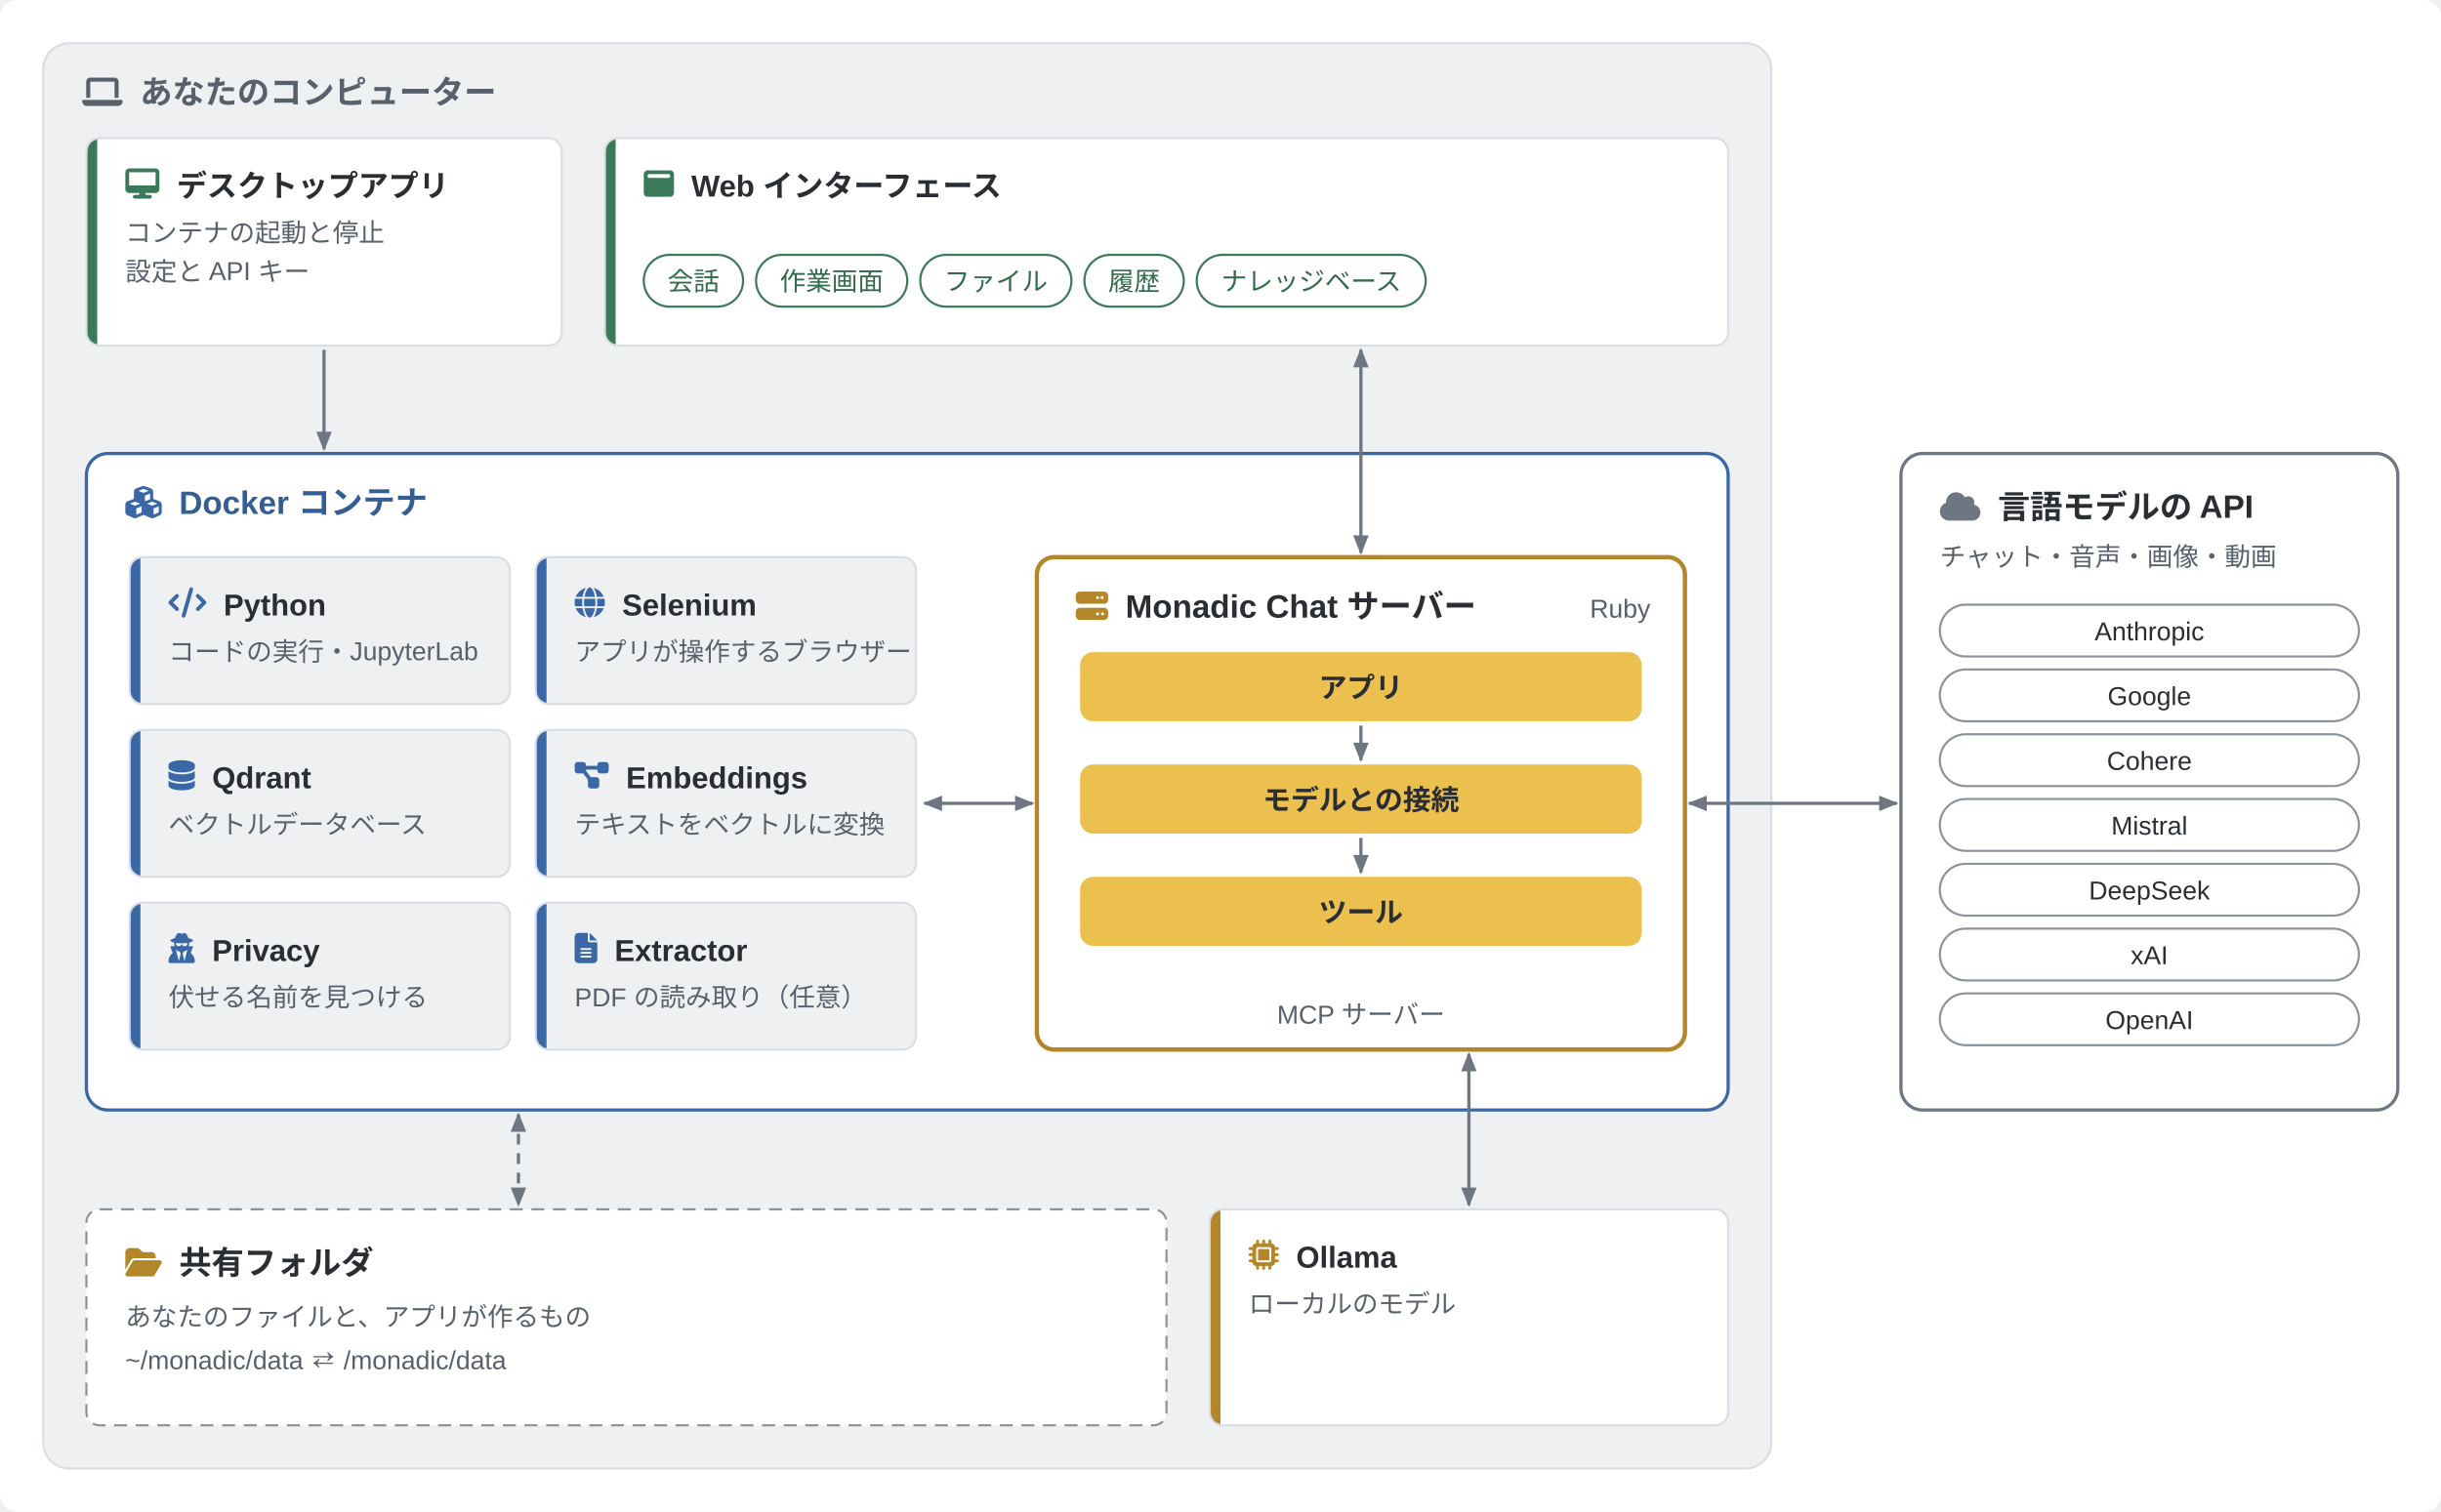
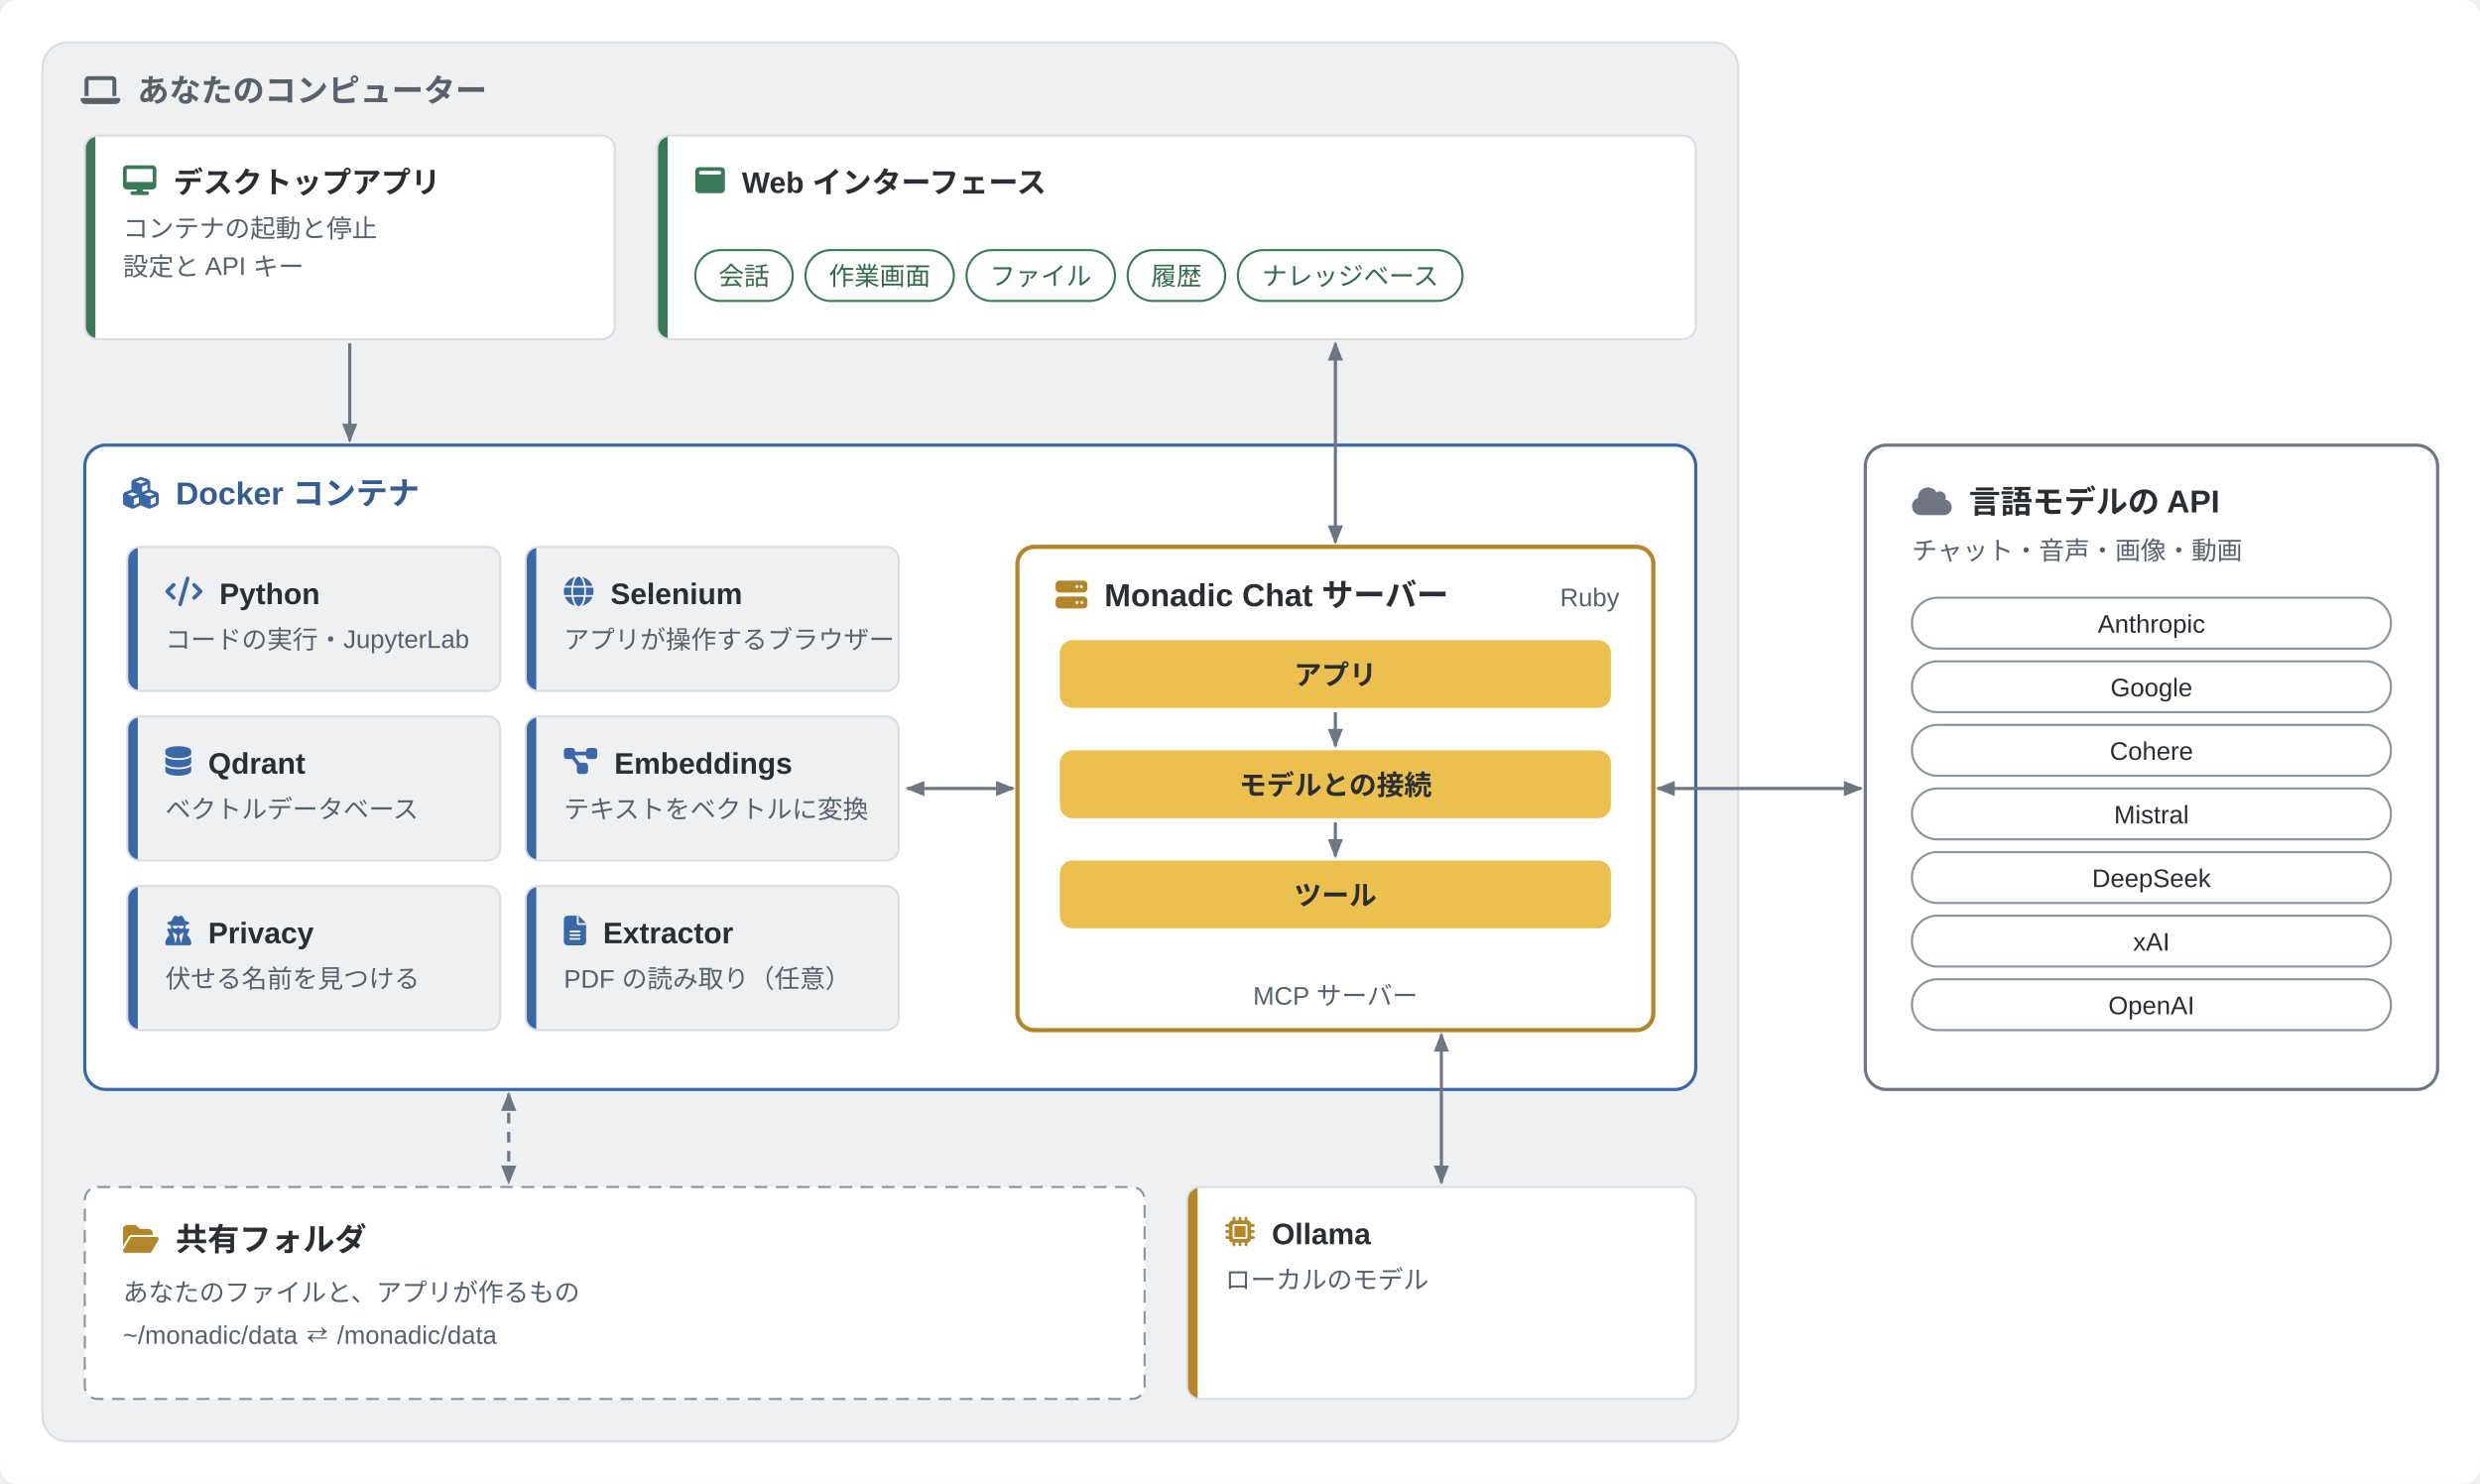
- <svg xmlns="http://www.w3.org/2000/svg" width="1130" height="700" viewBox="0 0 1130 700" font-family="-apple-system, 'Hiragino Sans', 'Noto Sans JP', 'Helvetica Neue', Arial, sans-serif">
+ <svg xmlns="http://www.w3.org/2000/svg" width="1170" height="700" viewBox="0 0 1170 700" font-family="-apple-system, 'Hiragino Sans', 'Noto Sans JP', 'Helvetica Neue', Arial, sans-serif">
  <defs>
    <symbol id="i-solid-cloud" viewBox="0 -448 640 512">
      <path transform="scale(1 -1)" d="M0 112Q2 51 42 10Q83 -30 144 -32H512Q566 -31 603 5Q639 42 640 96Q639 143 611 177Q582 212 538 221Q544 238 544 256Q543 297 516 324Q489 351 448 352Q418 352 395 336Q373 372 337 394Q301 415 256 416Q188 414 143 369Q98 324 96 256Q96 252 96 248Q96 248 96 248Q53 232 27 196Q1 160 0 112Z" />
    </symbol>
    <symbol id="i-solid-code" viewBox="0 -448 640 512">
      <path transform="scale(1 -1)" d="M393 447Q380 450 368 444Q357 438 353 425L225 -23Q222 -36 228 -48Q234 -59 247 -63Q260 -66 272 -60Q283 -54 287 -41L415 407Q418 420 412 432Q406 443 393 447ZM473 327Q464 317 464 304Q464 291 473 281L563 192L473 103Q464 93 464 80Q464 67 473 57Q483 48 496 48Q509 48 519 57L631 169Q640 179 640 192Q640 205 631 215L519 327Q509 336 496 336Q483 336 473 327ZM167 327Q157 336 144 336Q131 336 121 327L9 215Q0 205 0 192Q0 179 9 169L121 57Q131 48 144 48Q157 48 167 57Q176 67 176 80Q176 93 167 103L77 192L167 281Q176 291 176 304Q176 317 167 327Z" />
    </symbol>
    <symbol id="i-solid-cubes" viewBox="0 -448 576 512">
      <path transform="scale(1 -1)" d="M291 399 369 370 291 399 369 370 288 338 207 370 285 399Q288 400 291 399ZM136 355V243V355V243Q134 243 132 242L36 206Q2 191 0 153V34Q1 -1 34 -17L130 -59Q152 -69 175 -59L288 -10L402 -59Q424 -69 447 -59L543 -17Q575 -2 576 34V153Q574 191 540 206L444 242Q442 243 440 243Q440 243 440 243V355Q438 393 404 408L308 444Q288 452 268 444L172 408Q138 393 136 355ZM392 237 310 206 392 237 310 206V295L392 327V237ZM155 197 233 167 155 197 233 167 152 136 71 167 149 197Q152 198 155 197ZM174 -7V93V-7V93L256 125V29L174 -7ZM421 197Q424 198 427 197L505 167L424 136L343 167L421 197ZM523 27 446 -7 523 27 446 -7V93L528 125V34Q528 29 523 27Z" />
    </symbol>
    <symbol id="i-solid-database" viewBox="0 -448 448 512">
      <path transform="scale(1 -1)" d="M448 368V320V368V320Q446 286 382 263Q319 241 224 240Q129 241 66 263Q2 286 0 320V368Q2 402 66 425Q129 447 224 448Q319 447 382 425Q446 402 448 368ZM393 233Q425 244 448 262V160Q446 126 382 103Q319 81 224 80Q129 81 66 103Q2 126 0 160V262Q23 244 55 233Q125 209 224 208Q323 209 393 233ZM0 102Q23 84 55 73Q125 49 224 48Q323 49 393 73Q425 84 448 102V16Q446 -18 382 -41Q319 -63 224 -64Q129 -63 66 -41Q2 -18 0 16V102Z" />
    </symbol>
    <symbol id="i-solid-desktop" viewBox="0 -448 576 512">
      <path transform="scale(1 -1)" d="M64 448Q37 447 19 429Q1 411 0 384V96Q1 69 19 51Q37 33 64 32H240L229 0H160Q146 0 137 -9Q128 -18 128 -32Q128 -46 137 -55Q146 -64 160 -64H416Q430 -64 439 -55Q448 -46 448 -32Q448 -18 439 -9Q430 0 416 0H347L336 32H512Q539 33 557 51Q575 69 576 96V384Q575 411 557 429Q539 447 512 448H64ZM512 384V160V384V160H64V384H512Z" />
    </symbol>
    <symbol id="i-solid-diagram-project" viewBox="0 -448 576 512">
      <path transform="scale(1 -1)" d="M0 368Q1 388 14 402Q28 415 48 416H144Q164 415 178 402Q191 388 192 368V352H384V368Q385 388 398 402Q412 415 432 416H528Q548 415 562 402Q575 388 576 368V272Q575 252 562 238Q548 225 528 224H432Q412 225 398 238Q385 252 384 272V288H192V272Q192 269 192 267L272 160H368Q388 159 402 146Q415 132 416 112V16Q415 -4 402 -18Q388 -31 368 -32H272Q252 -31 238 -18Q225 -4 224 16V112Q224 115 224 117L144 224H48Q28 225 14 238Q1 252 0 272V368Z" />
    </symbol>
    <symbol id="i-solid-file-lines" viewBox="0 -448 384 512">
      <path transform="scale(1 -1)" d="M64 448Q37 447 19 429Q1 411 0 384V0Q1 -27 19 -45Q37 -63 64 -64H320Q347 -63 365 -45Q383 -27 384 0V288H256Q242 288 233 297Q224 306 224 320V448H64ZM256 448V320V448V320H384L256 448ZM112 192H272H112H272Q287 191 288 176Q287 161 272 160H112Q97 161 96 176Q97 191 112 192ZM112 128H272H112H272Q287 127 288 112Q287 97 272 96H112Q97 97 96 112Q97 127 112 128ZM112 64H272H112H272Q287 63 288 48Q287 33 272 32H112Q97 33 96 48Q97 63 112 64Z" />
    </symbol>
    <symbol id="i-solid-folder-open" viewBox="0 -448 576 512">
      <path transform="scale(1 -1)" d="M89 224 0 72 89 224 0 72V352Q1 379 19 397Q37 415 64 416H182Q208 416 227 397L253 371Q272 352 299 352H416Q443 351 461 333Q479 315 480 288V256H144Q108 255 89 224ZM116 208Q126 223 144 224H544Q562 223 572 208Q580 192 572 176L460 -16Q450 -31 432 -32H32Q14 -31 4 -16Q-4 0 4 16L116 208Z" />
    </symbol>
    <symbol id="i-solid-globe" viewBox="0 -448 512 512">
      <path transform="scale(1 -1)" d="M352 192Q352 159 349 128H163Q160 159 160 192Q160 225 163 256H349Q352 225 352 192ZM381 256H504H381H504Q512 225 512 192Q512 159 504 128H381Q384 159 384 192Q384 225 381 256ZM493 288H377H493H377Q361 386 321 440Q381 423 426 384Q470 344 493 288ZM344 288H168H344H168Q177 343 195 383Q211 418 228 434Q245 449 256 448Q267 449 284 434Q301 418 317 383Q335 343 344 288ZM135 288H19H135H19Q42 344 86 384Q131 423 191 440Q151 386 135 288ZM8 256H131H8H131Q128 225 128 192Q128 159 131 128H8Q0 159 0 192Q0 225 8 256ZM195 1Q177 41 168 96H344Q335 41 317 1Q301 -34 284 -50Q267 -65 256 -64Q245 -65 228 -50Q211 -34 195 1ZM135 96Q151 -2 191 -56Q131 -39 86 0Q42 40 19 96H135ZM493 96Q470 40 426 0Q381 -39 322 -56Q361 -2 377 96H494Z" />
    </symbol>
    <symbol id="i-solid-laptop" viewBox="0 -448 640 512">
      <path transform="scale(1 -1)" d="M128 416Q101 415 83 397Q65 379 64 352V96H128V352H512V96H576V352Q575 379 557 397Q539 415 512 416H128ZM19 64Q2 62 0 45Q1 12 23 -10Q44 -31 77 -32H563Q596 -31 618 -10Q639 12 640 45Q638 62 621 64H19Z" />
    </symbol>
    <symbol id="i-solid-microchip" viewBox="0 -448 512 512">
      <path transform="scale(1 -1)" d="M176 424Q174 446 152 448Q130 446 128 424V384Q101 383 83 365Q65 347 64 320H24Q2 318 0 296Q2 274 24 272H64V216H24Q2 214 0 192Q2 170 24 168H64V112H24Q2 110 0 88Q2 66 24 64H64Q65 37 83 19Q101 1 128 0V-40Q130 -62 152 -64Q174 -62 176 -40V0H232V-40Q234 -62 256 -64Q278 -62 280 -40V0H336V-40Q338 -62 360 -64Q382 -62 384 -40V0Q411 1 429 19Q447 37 448 64H488Q510 66 512 88Q510 110 488 112H448V168H488Q510 170 512 192Q510 214 488 216H448V272H488Q510 274 512 296Q510 318 488 320H448Q447 347 429 365Q411 383 384 384V424Q382 446 360 448Q338 446 336 424V384H280V424Q278 446 256 448Q234 446 232 424V384H176V424ZM160 320H352H160H352Q366 320 375 311Q384 302 384 288V96Q384 82 375 73Q366 64 352 64H160Q146 64 137 73Q128 82 128 96V288Q128 302 137 311Q146 320 160 320ZM352 288H160H352H160V96H352V288Z" />
    </symbol>
    <symbol id="i-solid-server" viewBox="0 -448 512 512">
      <path transform="scale(1 -1)" d="M64 416Q37 415 19 397Q1 379 0 352V288Q1 261 19 243Q37 225 64 224H448Q475 225 493 243Q511 261 512 288V352Q511 379 493 397Q475 415 448 416H64ZM344 344Q366 342 368 320Q366 298 344 296Q322 298 320 320Q322 342 344 344ZM392 320Q394 342 416 344Q438 342 440 320Q438 298 416 296Q394 298 392 320ZM64 160Q37 159 19 141Q1 123 0 96V32Q1 5 19 -13Q37 -31 64 -32H448Q475 -31 493 -13Q511 5 512 32V96Q511 123 493 141Q475 159 448 160H64ZM344 88Q366 86 368 64Q366 42 344 40Q322 42 320 64Q322 86 344 88ZM400 64Q402 86 424 88Q446 86 448 64Q446 42 424 40Q402 42 400 64Z" />
    </symbol>
    <symbol id="i-solid-user-secret" viewBox="0 -448 448 512">
      <path transform="scale(1 -1)" d="M224 432Q215 433 209 438Q208 438 208 438Q201 446 176 448Q153 447 137 420Q120 394 110 359Q74 352 53 342Q32 332 32 320Q35 298 97 284Q96 278 96 272Q96 246 105 224H45Q33 223 32 211Q32 208 33 206L72 109Q39 84 20 47Q0 10 0 -34Q0 -47 9 -55Q17 -64 30 -64H418Q431 -64 439 -55Q448 -47 448 -34Q448 10 428 47Q409 84 376 109L415 206Q416 208 416 211Q415 223 403 224H343Q352 246 352 272Q352 278 351 284Q413 298 416 320Q416 332 395 342Q374 352 338 359Q328 394 311 420Q295 447 272 448Q247 446 240 438Q240 438 240 438Q239 438 239 438Q233 433 224 432ZM280 224H268H280H268Q241 225 231 250Q229 255 224 255Q219 255 217 250Q207 225 181 224H168Q151 224 140 236Q128 247 128 264V278Q171 272 224 272Q277 272 320 278V264Q320 247 308 236Q297 224 280 224ZM192 128 208 96 192 128 208 96 176 -32 128 160 192 128ZM320 160 272 -32 320 160 272 -32 240 96 256 128 320 160Z" />
    </symbol>
    <symbol id="i-solid-window-maximize" viewBox="0 -448 512 512">
      <path transform="scale(1 -1)" d="M64 416Q37 415 19 397Q1 379 0 352V32Q1 5 19 -13Q37 -31 64 -32H448Q475 -31 493 -13Q511 5 512 32V352Q511 379 493 397Q475 415 448 416H64ZM96 352H416H96H416Q430 352 439 343Q448 334 448 320Q448 306 439 297Q430 288 416 288H96Q82 288 73 297Q64 306 64 320Q64 334 73 343Q82 352 96 352Z" />
    </symbol>
    <marker id="arrow" viewBox="0 0 10 10" refX="9" refY="5" markerUnits="userSpaceOnUse" markerWidth="9" markerHeight="9" orient="auto">
      <path d="M0 1 L10 5 L0 9 z" fill="#6e7781" />
    </marker>
    <marker id="arrow-back" viewBox="0 0 10 10" refX="1" refY="5" markerUnits="userSpaceOnUse" markerWidth="9" markerHeight="9" orient="auto">
      <path d="M10 1 L0 5 L10 9 z" fill="#6e7781" />
    </marker>
  </defs>
-   <rect width="1130" height="700" rx="8" fill="#ffffff" />
+   <rect width="1170" height="700" rx="8" fill="#ffffff" />
  <rect x="20" y="20" width="800" height="660" rx="12" fill="#eef0f2" stroke="#dadee2" />
  <use href="#i-solid-laptop" x="38.0" y="35.0" width="18.8" height="15" fill="#58616b" />
  <text x="64.8" y="48.0" font-size="15" fill="#58616b" font-weight="700">あなたのコンピューター</text>
-   <rect x="40" y="64" width="220" height="96" rx="6" fill="#3a7a58" />
-   <path d="M45 64 H254 A6 6 0 0 1 260 70 V154 A6 6 0 0 1 254 160 H45 Z" fill="#ffffff" />
-   <rect x="40" y="64" width="220" height="96" rx="6" fill="none" stroke="#dadee2" />
+   <rect x="40" y="64" width="250" height="96" rx="6" fill="#3a7a58" />
+   <path d="M45 64 H284 A6 6 0 0 1 290 70 V154 A6 6 0 0 1 284 160 H45 Z" fill="#ffffff" />
+   <rect x="40" y="64" width="250" height="96" rx="6" fill="none" stroke="#dadee2" />
  <use href="#i-solid-desktop" x="58.0" y="78.0" width="15.8" height="14" fill="#3a7a58" />
  <text x="81.8" y="91.0" font-size="14" fill="#2a2e33" font-weight="700">デスクトップアプリ</text>
  <text x="58.0" y="112.0" font-size="12" fill="#58616b">コンテナの起動と停止</text>
  <text x="58.0" y="130.0" font-size="12" fill="#58616b">設定と API キー</text>
-   <rect x="280" y="64" width="520" height="96" rx="6" fill="#3a7a58" />
-   <path d="M285 64 H794 A6 6 0 0 1 800 70 V154 A6 6 0 0 1 794 160 H285 Z" fill="#ffffff" />
-   <rect x="280" y="64" width="520" height="96" rx="6" fill="none" stroke="#dadee2" />
-   <use href="#i-solid-window-maximize" x="298.0" y="78.0" width="14.0" height="14" fill="#3a7a58" />
-   <text x="320.0" y="91.0" font-size="14" fill="#2a2e33" font-weight="700">Web インターフェース</text>
-   <rect x="298.0" y="118" width="46.0" height="24" rx="12" fill="none" stroke="#3a7a58" />
-   <text x="321.0" y="134.5" font-size="12" fill="#326a4c" text-anchor="middle">会話</text>
-   <rect x="350.0" y="118" width="70.0" height="24" rx="12" fill="none" stroke="#3a7a58" />
-   <text x="385.0" y="134.5" font-size="12" fill="#326a4c" text-anchor="middle">作業画面</text>
-   <rect x="426.0" y="118" width="70.0" height="24" rx="12" fill="none" stroke="#3a7a58" />
-   <text x="461.0" y="134.5" font-size="12" fill="#326a4c" text-anchor="middle">ファイル</text>
-   <rect x="502.0" y="118" width="46.0" height="24" rx="12" fill="none" stroke="#3a7a58" />
-   <text x="525.0" y="134.5" font-size="12" fill="#326a4c" text-anchor="middle">履歴</text>
-   <rect x="554.0" y="118" width="106.0" height="24" rx="12" fill="none" stroke="#3a7a58" />
-   <text x="607.0" y="134.5" font-size="12" fill="#326a4c" text-anchor="middle">ナレッジベース</text>
+   <rect x="310" y="64" width="490" height="96" rx="6" fill="#3a7a58" />
+   <path d="M315 64 H794 A6 6 0 0 1 800 70 V154 A6 6 0 0 1 794 160 H315 Z" fill="#ffffff" />
+   <rect x="310" y="64" width="490" height="96" rx="6" fill="none" stroke="#dadee2" />
+   <use href="#i-solid-window-maximize" x="328.0" y="78.0" width="14.0" height="14" fill="#3a7a58" />
+   <text x="350.0" y="91.0" font-size="14" fill="#2a2e33" font-weight="700">Web インターフェース</text>
+   <rect x="328.0" y="118" width="46.0" height="24" rx="12" fill="none" stroke="#3a7a58" />
+   <text x="351.0" y="134.5" font-size="12" fill="#326a4c" text-anchor="middle">会話</text>
+   <rect x="380.0" y="118" width="70.0" height="24" rx="12" fill="none" stroke="#3a7a58" />
+   <text x="415.0" y="134.5" font-size="12" fill="#326a4c" text-anchor="middle">作業画面</text>
+   <rect x="456.0" y="118" width="70.0" height="24" rx="12" fill="none" stroke="#3a7a58" />
+   <text x="491.0" y="134.5" font-size="12" fill="#326a4c" text-anchor="middle">ファイル</text>
+   <rect x="532.0" y="118" width="46.0" height="24" rx="12" fill="none" stroke="#3a7a58" />
+   <text x="555.0" y="134.5" font-size="12" fill="#326a4c" text-anchor="middle">履歴</text>
+   <rect x="584.0" y="118" width="106.0" height="24" rx="12" fill="none" stroke="#3a7a58" />
+   <text x="637.0" y="134.5" font-size="12" fill="#326a4c" text-anchor="middle">ナレッジベース</text>
  <rect x="40" y="210" width="760" height="304" rx="10" fill="#ffffff" stroke="#3a68a6" stroke-width="1.5" />
  <use href="#i-solid-cubes" x="58.0" y="225.0" width="16.9" height="15" fill="#3a68a6" />
  <text x="82.9" y="238.0" font-size="15" fill="#335d93" font-weight="700">Docker コンテナ</text>
  <rect x="60" y="258" width="176" height="68" rx="6" fill="#3a68a6" />
  <path d="M65 258 H230 A6 6 0 0 1 236 264 V320 A6 6 0 0 1 230 326 H65 Z" fill="#eef0f2" />
  <rect x="60" y="258" width="176" height="68" rx="6" fill="none" stroke="#dadee2" />
  <use href="#i-solid-code" x="78.0" y="272.0" width="17.5" height="14" fill="#3a68a6" />
  <text x="103.5" y="285.0" font-size="14" fill="#2a2e33" font-weight="700">Python</text>
  <text x="78.0" y="306.0" font-size="12" fill="#58616b">コードの実行・JupyterLab</text>
  <rect x="248" y="258" width="176" height="68" rx="6" fill="#3a68a6" />
  <path d="M253 258 H418 A6 6 0 0 1 424 264 V320 A6 6 0 0 1 418 326 H253 Z" fill="#eef0f2" />
  <rect x="248" y="258" width="176" height="68" rx="6" fill="none" stroke="#dadee2" />
  <use href="#i-solid-globe" x="266.0" y="272.0" width="14.0" height="14" fill="#3a68a6" />
  <text x="288.0" y="285.0" font-size="14" fill="#2a2e33" font-weight="700">Selenium</text>
  <text x="266.0" y="306.0" font-size="12" fill="#58616b">アプリが操作するブラウザー</text>
  <rect x="60" y="338" width="176" height="68" rx="6" fill="#3a68a6" />
  <path d="M65 338 H230 A6 6 0 0 1 236 344 V400 A6 6 0 0 1 230 406 H65 Z" fill="#eef0f2" />
  <rect x="60" y="338" width="176" height="68" rx="6" fill="none" stroke="#dadee2" />
  <use href="#i-solid-database" x="78.0" y="352.0" width="12.2" height="14" fill="#3a68a6" />
  <text x="98.2" y="365.0" font-size="14" fill="#2a2e33" font-weight="700">Qdrant</text>
  <text x="78.0" y="386.0" font-size="12" fill="#58616b">ベクトルデータベース</text>
  <rect x="248" y="338" width="176" height="68" rx="6" fill="#3a68a6" />
  <path d="M253 338 H418 A6 6 0 0 1 424 344 V400 A6 6 0 0 1 418 406 H253 Z" fill="#eef0f2" />
  <rect x="248" y="338" width="176" height="68" rx="6" fill="none" stroke="#dadee2" />
  <use href="#i-solid-diagram-project" x="266.0" y="352.0" width="15.8" height="14" fill="#3a68a6" />
  <text x="289.8" y="365.0" font-size="14" fill="#2a2e33" font-weight="700">Embeddings</text>
  <text x="266.0" y="386.0" font-size="12" fill="#58616b">テキストをベクトルに変換</text>
  <rect x="60" y="418" width="176" height="68" rx="6" fill="#3a68a6" />
  <path d="M65 418 H230 A6 6 0 0 1 236 424 V480 A6 6 0 0 1 230 486 H65 Z" fill="#eef0f2" />
  <rect x="60" y="418" width="176" height="68" rx="6" fill="none" stroke="#dadee2" />
  <use href="#i-solid-user-secret" x="78.0" y="432.0" width="12.2" height="14" fill="#3a68a6" />
  <text x="98.2" y="445.0" font-size="14" fill="#2a2e33" font-weight="700">Privacy</text>
  <text x="78.0" y="466.0" font-size="12" fill="#58616b">伏せる名前を見つける</text>
  <rect x="248" y="418" width="176" height="68" rx="6" fill="#3a68a6" />
  <path d="M253 418 H418 A6 6 0 0 1 424 424 V480 A6 6 0 0 1 418 486 H253 Z" fill="#eef0f2" />
  <rect x="248" y="418" width="176" height="68" rx="6" fill="none" stroke="#dadee2" />
  <use href="#i-solid-file-lines" x="266.0" y="432.0" width="10.5" height="14" fill="#3a68a6" />
  <text x="284.5" y="445.0" font-size="14" fill="#2a2e33" font-weight="700">Extractor</text>
  <text x="266.0" y="466.0" font-size="12" fill="#58616b">PDF の読み取り（任意）</text>
  <rect x="480" y="258" width="300" height="228" rx="8" fill="#ffffff" stroke="#b3862a" stroke-width="2" />
  <use href="#i-solid-server" x="498.0" y="273.0" width="15.0" height="15" fill="#b3862a" />
  <text x="521.0" y="286.0" font-size="15" fill="#2a2e33" font-weight="700">Monadic Chat サーバー</text>
  <text x="764.0" y="286.0" font-size="12" fill="#58616b" text-anchor="end">Ruby</text>
  <rect x="500" y="302" width="260" height="32" rx="6" fill="#ecc04f" />
  <text x="630.0" y="323.0" font-size="13" fill="#2a2e33" font-weight="700" text-anchor="middle">アプリ</text>
  <line x1="630" y1="336" x2="630" y2="352" stroke="#6e7781" stroke-width="1.5" marker-end="url(#arrow)" />
  <rect x="500" y="354" width="260" height="32" rx="6" fill="#ecc04f" />
  <text x="630.0" y="375.0" font-size="13" fill="#2a2e33" font-weight="700" text-anchor="middle">モデルとの接続</text>
  <line x1="630" y1="388" x2="630" y2="404" stroke="#6e7781" stroke-width="1.5" marker-end="url(#arrow)" />
  <rect x="500" y="406" width="260" height="32" rx="6" fill="#ecc04f" />
  <text x="630.0" y="427.0" font-size="13" fill="#2a2e33" font-weight="700" text-anchor="middle">ツール</text>
  <text x="630.0" y="474.0" font-size="12" fill="#58616b" text-anchor="middle">MCP サーバー</text>
  <line x1="428" y1="372" x2="478" y2="372" stroke="#6e7781" stroke-width="1.5" marker-end="url(#arrow)" marker-start="url(#arrow-back)" />
  <rect x="40" y="560" width="500" height="100" rx="6" fill="#ffffff" stroke="#8b939b" stroke-dasharray="6 4" />
  <use href="#i-solid-folder-open" x="58.0" y="577.0" width="16.9" height="15" fill="#b3862a" />
  <text x="82.9" y="590.0" font-size="15" fill="#2a2e33" font-weight="700">共有フォルダ</text>
  <text x="58.0" y="614.0" font-size="12" fill="#58616b">あなたのファイルと、アプリが作るもの</text>
  <text x="58.0" y="634.0" font-size="12" fill="#58616b">~/monadic/data  ⇄  /monadic/data</text>
  <rect x="560" y="560" width="240" height="100" rx="6" fill="#b3862a" />
  <path d="M565 560 H794 A6 6 0 0 1 800 566 V654 A6 6 0 0 1 794 660 H565 Z" fill="#ffffff" />
  <rect x="560" y="560" width="240" height="100" rx="6" fill="none" stroke="#dadee2" />
  <use href="#i-solid-microchip" x="578.0" y="574.0" width="14.0" height="14" fill="#b3862a" />
  <text x="600.0" y="587.0" font-size="14" fill="#2a2e33" font-weight="700">Ollama</text>
  <text x="578.0" y="608.0" font-size="12" fill="#58616b">ローカルのモデル</text>
-   <line x1="150" y1="162" x2="150" y2="208" stroke="#6e7781" stroke-width="1.5" marker-end="url(#arrow)" />
+   <line x1="165" y1="162" x2="165" y2="208" stroke="#6e7781" stroke-width="1.5" marker-end="url(#arrow)" />
  <line x1="630" y1="162" x2="630" y2="256" stroke="#6e7781" stroke-width="1.5" marker-end="url(#arrow)" marker-start="url(#arrow-back)" />
  <line x1="240" y1="516" x2="240" y2="558" stroke="#6e7781" stroke-width="1.5" stroke-dasharray="5 4" marker-end="url(#arrow)" marker-start="url(#arrow-back)" />
  <line x1="680" y1="488" x2="680" y2="558" stroke="#6e7781" stroke-width="1.5" marker-end="url(#arrow)" marker-start="url(#arrow-back)" />
-   <rect x="880" y="210" width="230" height="304" rx="10" fill="#ffffff" stroke="#6e7781" stroke-width="1.5" />
-   <use href="#i-solid-cloud" x="898.0" y="227.0" width="18.8" height="15" fill="#6e7781" />
-   <text x="924.8" y="240.0" font-size="15" fill="#2a2e33" font-weight="700">言語モデルの API</text>
-   <text x="898.0" y="262.0" font-size="12" fill="#58616b">チャット・音声・画像・動画</text>
-   <rect x="898.0" y="280" width="194.0" height="24" rx="12" fill="none" stroke="#8b939b" />
-   <text x="995.0" y="296.5" font-size="12" fill="#2a2e33" text-anchor="middle">Anthropic</text>
-   <rect x="898.0" y="310" width="194.0" height="24" rx="12" fill="none" stroke="#8b939b" />
-   <text x="995.0" y="326.5" font-size="12" fill="#2a2e33" text-anchor="middle">Google</text>
-   <rect x="898.0" y="340" width="194.0" height="24" rx="12" fill="none" stroke="#8b939b" />
-   <text x="995.0" y="356.5" font-size="12" fill="#2a2e33" text-anchor="middle">Cohere</text>
-   <rect x="898.0" y="370" width="194.0" height="24" rx="12" fill="none" stroke="#8b939b" />
-   <text x="995.0" y="386.5" font-size="12" fill="#2a2e33" text-anchor="middle">Mistral</text>
-   <rect x="898.0" y="400" width="194.0" height="24" rx="12" fill="none" stroke="#8b939b" />
-   <text x="995.0" y="416.5" font-size="12" fill="#2a2e33" text-anchor="middle">DeepSeek</text>
-   <rect x="898.0" y="430" width="194.0" height="24" rx="12" fill="none" stroke="#8b939b" />
-   <text x="995.0" y="446.5" font-size="12" fill="#2a2e33" text-anchor="middle">xAI</text>
-   <rect x="898.0" y="460" width="194.0" height="24" rx="12" fill="none" stroke="#8b939b" />
-   <text x="995.0" y="476.5" font-size="12" fill="#2a2e33" text-anchor="middle">OpenAI</text>
+   <rect x="880" y="210" width="270" height="304" rx="10" fill="#ffffff" stroke="#6e7781" stroke-width="1.5" />
+   <use href="#i-solid-cloud" x="902.0" y="229.0" width="18.8" height="15" fill="#6e7781" />
+   <text x="928.8" y="242.0" font-size="15" fill="#2a2e33" font-weight="700">言語モデルの API</text>
+   <text x="902.0" y="264.0" font-size="12" fill="#58616b">チャット・音声・画像・動画</text>
+   <rect x="902.0" y="282" width="226.0" height="24" rx="12" fill="none" stroke="#8b939b" />
+   <text x="1015.0" y="298.5" font-size="12" fill="#2a2e33" text-anchor="middle">Anthropic</text>
+   <rect x="902.0" y="312" width="226.0" height="24" rx="12" fill="none" stroke="#8b939b" />
+   <text x="1015.0" y="328.5" font-size="12" fill="#2a2e33" text-anchor="middle">Google</text>
+   <rect x="902.0" y="342" width="226.0" height="24" rx="12" fill="none" stroke="#8b939b" />
+   <text x="1015.0" y="358.5" font-size="12" fill="#2a2e33" text-anchor="middle">Cohere</text>
+   <rect x="902.0" y="372" width="226.0" height="24" rx="12" fill="none" stroke="#8b939b" />
+   <text x="1015.0" y="388.5" font-size="12" fill="#2a2e33" text-anchor="middle">Mistral</text>
+   <rect x="902.0" y="402" width="226.0" height="24" rx="12" fill="none" stroke="#8b939b" />
+   <text x="1015.0" y="418.5" font-size="12" fill="#2a2e33" text-anchor="middle">DeepSeek</text>
+   <rect x="902.0" y="432" width="226.0" height="24" rx="12" fill="none" stroke="#8b939b" />
+   <text x="1015.0" y="448.5" font-size="12" fill="#2a2e33" text-anchor="middle">xAI</text>
+   <rect x="902.0" y="462" width="226.0" height="24" rx="12" fill="none" stroke="#8b939b" />
+   <text x="1015.0" y="478.5" font-size="12" fill="#2a2e33" text-anchor="middle">OpenAI</text>
  <line x1="782" y1="372" x2="878" y2="372" stroke="#6e7781" stroke-width="1.5" marker-end="url(#arrow)" marker-start="url(#arrow-back)" />
</svg>
